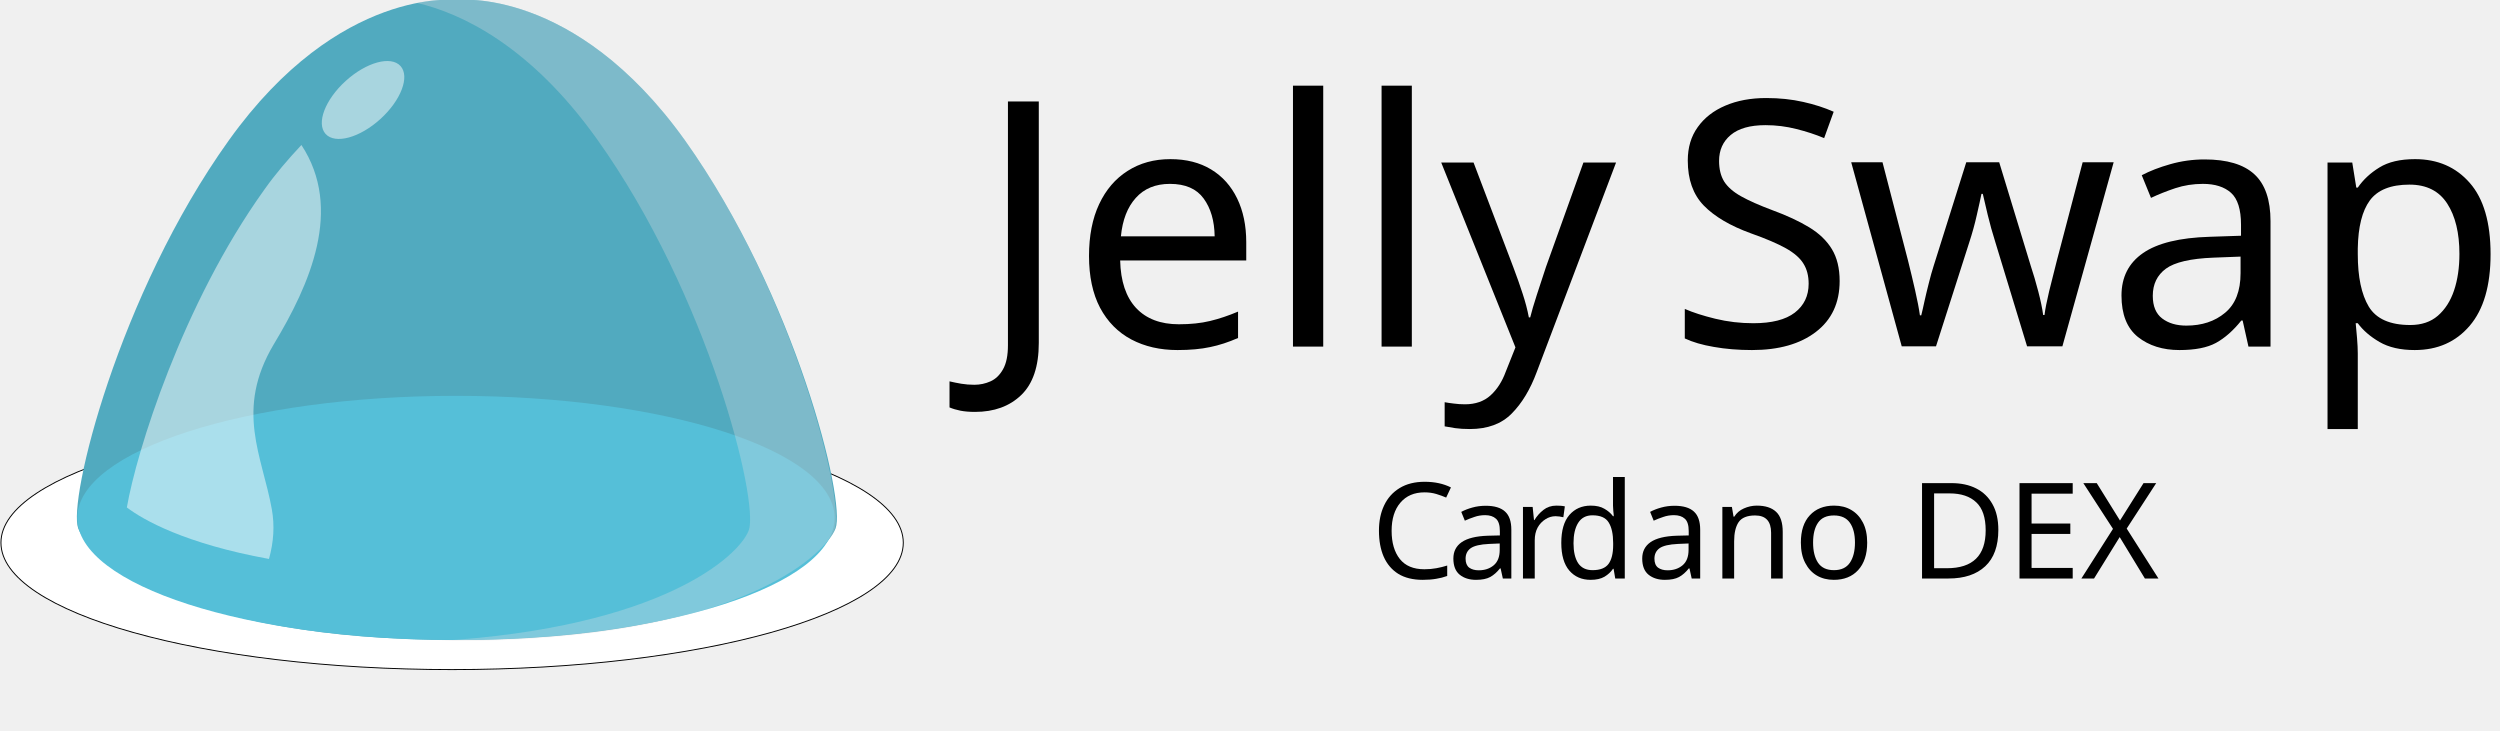
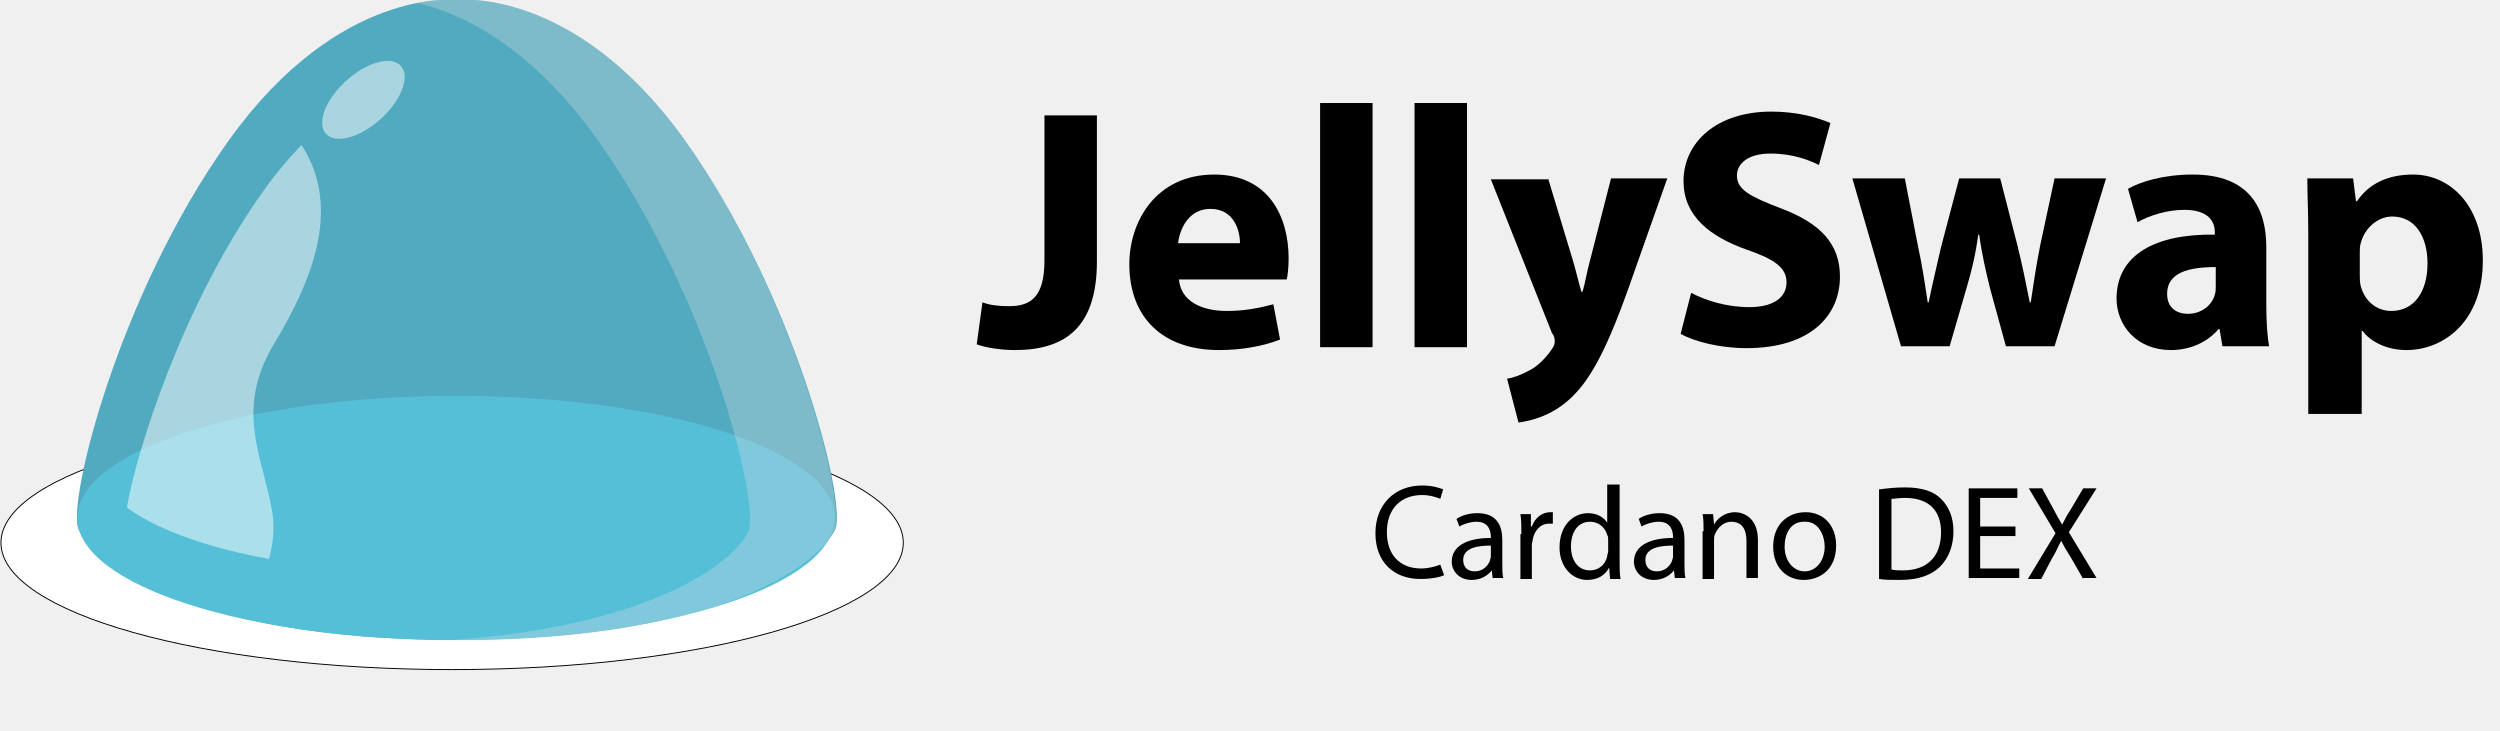
<svg xmlns="http://www.w3.org/2000/svg" version="1.1" id="Layer_1" x="0px" y="0px" viewBox="0 0 262.1 76.6" style="enable-background:new 0 0 262.1 76.6;" xml:space="preserve">
  <style type="text/css">
	.st0{fill:#FFFFFF;stroke:#000000;stroke-width:0.1;stroke-miterlimit:10;}
	.st1{fill:#51AABF;}
	.st2{fill:#55BFD8;}
	.st3{opacity:0.3;}
	.st4{fill:#E4E2E4;}
	.st5{opacity:0.5;}
	.st6{fill:#FFFFFF;}
	.st7{opacity:0.5;fill:#FFFFFF;enable-background:new    ;}
- 	.st8{font-family:'MyriadPro-Bold';}
- 	.st9{font-size:36px;}
- 	.st10{font-family:'MyriadPro-Regular';}
- 	.st11{font-size:14px;}
+ 	.st8{enable-background:new    ;}
</style>
  <g>
    <g id="Layer_2_1_">
      <g id="Layer_4">
        <ellipse class="st0" cx="47.4" cy="56.9" rx="47.3" ry="13.3" />
        <path class="st1" d="M71.8,14.7C60.2-1.5,47.9,0,47.9,0S35.6-1.5,24,14.7S7.1,52.5,8.2,55.4S19,67.1,47.9,67.1     s38.6-8.8,39.7-11.7S83.4,31,71.8,14.7z" />
        <ellipse class="st2" cx="47.8" cy="54.3" rx="39.7" ry="12.8" />
        <g class="st3">
          <path class="st4" d="M71.8,14.7C60.2-1.5,47.9,0,47.9,0c-1.4-0.1-2.8,0-4.2,0.3c4.7,1.1,11.9,4.5,18.9,14.3      c11.7,16.4,17,38,15.9,41c-1,2.7-9.2,10.2-32.5,11.6h1.8c28.9,0,38.6-8.8,39.7-11.7S83.4,31,71.8,14.7z" />
        </g>
        <g class="st5">
          <path class="st6" d="M28.5,53.4c-1-5.6-3.9-10.4,0.2-17.3c3.8-6.3,7.3-14.2,2.9-20.9c-1.4,1.5-2.7,3-3.9,4.7      c-8.6,12-13.4,27.5-14.4,33.3c1.7,1.3,6.1,3.8,14.9,5.4C28.7,56.8,28.8,55.1,28.5,53.4z" />
        </g>
-         <ellipse transform="matrix(0.7407 -0.6718 0.6718 0.7407 2.7877 28.3002)" class="st7" cx="38.1" cy="10.5" rx="5.3" ry="2.7" />
-         <text transform="matrix(1 0 0 1 102.36 36.34)" class="st8 st9">Jelly</text>
-         <text transform="matrix(1 0 0 1 174.79 36.34)" class="st8 st9">S</text>
-         <text transform="matrix(1 0 0 1 193.6899 36.34)" class="st8 st9">w</text>
-         <text transform="matrix(1 0 0 1 220.76 36.34)" class="st8 st9">ap</text>
-         <text transform="matrix(1 0 0 1 143.71 60.65)" class="st10 st11">C</text>
-         <text transform="matrix(1 0 0 1 151.73 60.65)" class="st10 st11">a</text>
-         <text transform="matrix(1 0 0 1 158.48 60.65)" class="st10 st11">r</text>
-         <text transform="matrix(1 0 0 1 162.92 60.65)" class="st10 st11">dano DEX</text>
+         <ellipse transform="matrix(0.7407 -0.6718 0.6718 0.7407 2.8269 28.2886)" class="st7" cx="38.1" cy="10.5" rx="5.3" ry="2.7" />
+         <g class="st8">
+           <path d="M109.5,12.1h5.5v15.3c0,6.9-3.3,9.3-8.6,9.3c-1.3,0-2.9-0.2-4-0.6l0.6-4.4c0.8,0.3,1.7,0.4,2.8,0.4c2.3,0,3.7-1,3.7-4.8      V12.1z" />
+           <path d="M123.6,29.3c0.2,2.3,2.4,3.3,5,3.3c1.9,0,3.4-0.3,4.9-0.7l0.7,3.7c-1.8,0.7-4,1.1-6.4,1.1c-6,0-9.4-3.5-9.4-9      c0-4.5,2.8-9.4,8.9-9.4c5.7,0,7.8,4.4,7.8,8.8c0,0.9-0.1,1.8-0.2,2.2H123.6z M130,25.5c0-1.3-0.6-3.6-3.1-3.6      c-2.3,0-3.2,2.1-3.4,3.6H130z" />
+           <path d="M138.4,10.8h5.5v25.6h-5.5V10.8z" />
+           <path d="M148.3,10.8h5.5v25.6h-5.5V10.8z" />
+           <path d="M162.3,18.7l2.6,8.6c0.3,1,0.6,2.3,0.9,3.3h0.1c0.3-0.9,0.5-2.3,0.8-3.3l2.2-8.6h5.9l-4.1,11.6c-2.5,7-4.2,9.8-6.2,11.6      c-1.9,1.7-3.9,2.2-5.3,2.4l-1.2-4.6c0.7-0.1,1.5-0.4,2.4-0.9c0.8-0.4,1.7-1.3,2.3-2.2c0.2-0.3,0.3-0.5,0.3-0.8      c0-0.2,0-0.5-0.3-0.9l-6.4-16.1H162.3z" />
+         </g>
+         <g class="st8">
+           <path d="M177.3,30.7c1.5,0.8,3.7,1.5,6.1,1.5c2.5,0,3.9-1,3.9-2.6c0-1.5-1.2-2.4-4.1-3.4c-4-1.4-6.7-3.6-6.7-7.2      c0-4.1,3.5-7.3,9.2-7.3c2.7,0,4.8,0.6,6.2,1.2l-1.2,4.4c-1-0.5-2.7-1.2-5.1-1.2c-2.4,0-3.5,1.1-3.5,2.3c0,1.5,1.4,2.2,4.5,3.4      c4.3,1.6,6.3,3.8,6.3,7.2c0,4.1-3.1,7.5-9.8,7.5c-2.8,0-5.5-0.7-6.9-1.5L177.3,30.7z" />
+         </g>
+         <g class="st8">
+           <path d="M199.7,18.7l1.4,7.2c0.4,1.8,0.7,3.8,1,5.8h0.1c0.4-2,0.9-4,1.3-5.8l1.9-7.2h4.3l1.8,7c0.5,2,0.9,4,1.3,6h0.1      c0.3-2,0.6-4,1-6l1.5-7h5.4l-5.4,17.6h-5.1l-1.7-6.2c-0.4-1.7-0.8-3.3-1.1-5.5h-0.1c-0.3,2.2-0.7,3.8-1.2,5.5l-1.8,6.2h-5.1      l-5.1-17.6H199.7z" />
+         </g>
+         <g class="st8">
+           <path d="M233,36.3l-0.3-1.8h-0.1c-1.2,1.4-3,2.2-5,2.2c-3.6,0-5.7-2.6-5.7-5.4c0-4.6,4.1-6.8,10.3-6.7v-0.3      c0-0.9-0.5-2.3-3.2-2.3c-1.8,0-3.7,0.6-4.9,1.3l-1-3.5c1.2-0.7,3.6-1.5,6.8-1.5c5.9,0,7.7,3.5,7.7,7.6v6.1      c0,1.7,0.1,3.3,0.3,4.3H233z M232.3,28c-2.9,0-5.1,0.6-5.1,2.8c0,1.4,0.9,2.1,2.2,2.1c1.4,0,2.5-0.9,2.8-2      c0.1-0.3,0.1-0.6,0.1-0.9V28z" />
+           <path d="M242,24.6c0-2.3-0.1-4.3-0.1-5.9h4.8l0.3,2.4h0.1c1.3-1.9,3.3-2.8,5.9-2.8c3.9,0,7.3,3.3,7.3,9c0,6.4-4.1,9.4-8,9.4      c-2.1,0-3.8-0.9-4.6-2h-0.1v8.7H242V24.6z M247.4,28.8c0,0.4,0,0.8,0.1,1.2c0.4,1.5,1.6,2.6,3.2,2.6c2.4,0,3.8-2,3.8-5      c0-2.8-1.3-4.9-3.7-4.9c-1.5,0-2.9,1.2-3.3,2.8c-0.1,0.3-0.1,0.6-0.1,1V28.8z" />
+         </g>
+         <g class="st8">
+           <path d="M151.4,60.3c-0.4,0.2-1.3,0.4-2.5,0.4c-2.7,0-4.7-1.7-4.7-4.8c0-3,2-5,4.9-5c1.2,0,1.9,0.3,2.2,0.4l-0.3,1      c-0.5-0.2-1.1-0.4-1.9-0.4c-2.2,0-3.7,1.4-3.7,3.9c0,2.3,1.3,3.8,3.6,3.8c0.7,0,1.5-0.2,2-0.4L151.4,60.3z" />
+         </g>
+         <g class="st8">
+           <path d="M156.5,60.7l-0.1-0.9h0c-0.4,0.5-1.1,1-2.1,1c-1.4,0-2.1-1-2.1-1.9c0-1.6,1.5-2.5,4.1-2.5v-0.1c0-0.6-0.2-1.6-1.5-1.6      c-0.6,0-1.3,0.2-1.8,0.5l-0.3-0.8c0.6-0.4,1.4-0.6,2.2-0.6c2.1,0,2.6,1.4,2.6,2.8V59c0,0.6,0,1.2,0.1,1.6H156.5z M156.3,57.2      c-1.3,0-2.9,0.2-2.9,1.5c0,0.8,0.5,1.2,1.2,1.2c0.9,0,1.4-0.6,1.6-1.1c0-0.1,0.1-0.3,0.1-0.4V57.2z" />
+         </g>
+         <g class="st8">
+           <path d="M159.5,56c0-0.8,0-1.5-0.1-2.1h1.1l0,1.3h0.1c0.3-0.9,1.1-1.5,1.9-1.5c0.1,0,0.2,0,0.3,0v1.2c-0.1,0-0.3,0-0.4,0      c-0.9,0-1.5,0.7-1.7,1.6c0,0.2-0.1,0.4-0.1,0.6v3.6h-1.2V56z" />
+         </g>
+         <g class="st8">
+           <path d="M169.8,50.7v8.2c0,0.6,0,1.3,0.1,1.8h-1.1l-0.1-1.2h0c-0.4,0.8-1.2,1.3-2.3,1.3c-1.6,0-2.9-1.4-2.9-3.4      c0-2.3,1.4-3.6,3-3.6c1,0,1.7,0.5,2,1h0v-4H169.8z M168.6,56.6c0-0.2,0-0.4-0.1-0.5c-0.2-0.8-0.9-1.4-1.8-1.4      c-1.3,0-2,1.1-2,2.6c0,1.4,0.7,2.5,2,2.5c0.8,0,1.6-0.5,1.8-1.5c0-0.2,0.1-0.3,0.1-0.5V56.6z" />
+           <path d="M175.6,60.7l-0.1-0.9h0c-0.4,0.5-1.1,1-2.1,1c-1.4,0-2.1-1-2.1-1.9c0-1.6,1.5-2.5,4.1-2.5v-0.1c0-0.6-0.2-1.6-1.5-1.6      c-0.6,0-1.3,0.2-1.8,0.5l-0.3-0.8c0.6-0.4,1.4-0.6,2.2-0.6c2.1,0,2.6,1.4,2.6,2.8V59c0,0.6,0,1.2,0.1,1.6H175.6z M175.4,57.2      c-1.3,0-2.9,0.2-2.9,1.5c0,0.8,0.5,1.2,1.2,1.2c0.9,0,1.4-0.6,1.6-1.1c0-0.1,0.1-0.3,0.1-0.4V57.2z" />
+           <path d="M178.6,55.7c0-0.7,0-1.3-0.1-1.8h1.1l0.1,1.1h0c0.3-0.6,1.1-1.3,2.2-1.3c0.9,0,2.4,0.6,2.4,2.9v4h-1.2v-3.9      c0-1.1-0.4-2-1.6-2c-0.8,0-1.4,0.6-1.7,1.3c-0.1,0.2-0.1,0.4-0.1,0.6v4.1h-1.2V55.7z" />
+           <path d="M192.5,57.2c0,2.5-1.7,3.6-3.4,3.6c-1.8,0-3.2-1.3-3.2-3.5c0-2.3,1.5-3.6,3.4-3.6C191.2,53.7,192.5,55.1,192.5,57.2z       M187.1,57.3c0,1.5,0.9,2.6,2.1,2.6c1.2,0,2.1-1.1,2.1-2.6c0-1.1-0.6-2.6-2-2.6C187.7,54.6,187.1,56,187.1,57.3z" />
+           <path d="M197.1,51.3c0.7-0.1,1.6-0.2,2.6-0.2c1.8,0,3,0.4,3.8,1.2c0.8,0.8,1.3,1.9,1.3,3.4c0,1.5-0.5,2.8-1.4,3.7      c-0.9,0.9-2.3,1.4-4.2,1.4c-0.9,0-1.6,0-2.2-0.1V51.3z M198.3,59.7c0.3,0.1,0.8,0.1,1.2,0.1c2.6,0,4-1.5,4-4      c0-2.2-1.2-3.6-3.8-3.6c-0.6,0-1.1,0.1-1.4,0.1V59.7z" />
+           <path d="M211.3,56.2h-3.7v3.4h4.1v1h-5.3v-9.4h5.1v1h-3.9v3h3.7V56.2z" />
+           <path d="M218.4,60.7l-1.2-2.1c-0.5-0.8-0.8-1.3-1.1-1.9h0c-0.3,0.5-0.5,1.1-1,1.9l-1.1,2.1h-1.4l2.9-4.8l-2.8-4.7h1.4l1.2,2.2      c0.3,0.6,0.6,1.1,0.9,1.6h0c0.3-0.6,0.5-1,0.9-1.6l1.3-2.2h1.4l-2.9,4.6l2.9,4.8H218.4z" />
+         </g>
      </g>
    </g>
  </g>
</svg>
